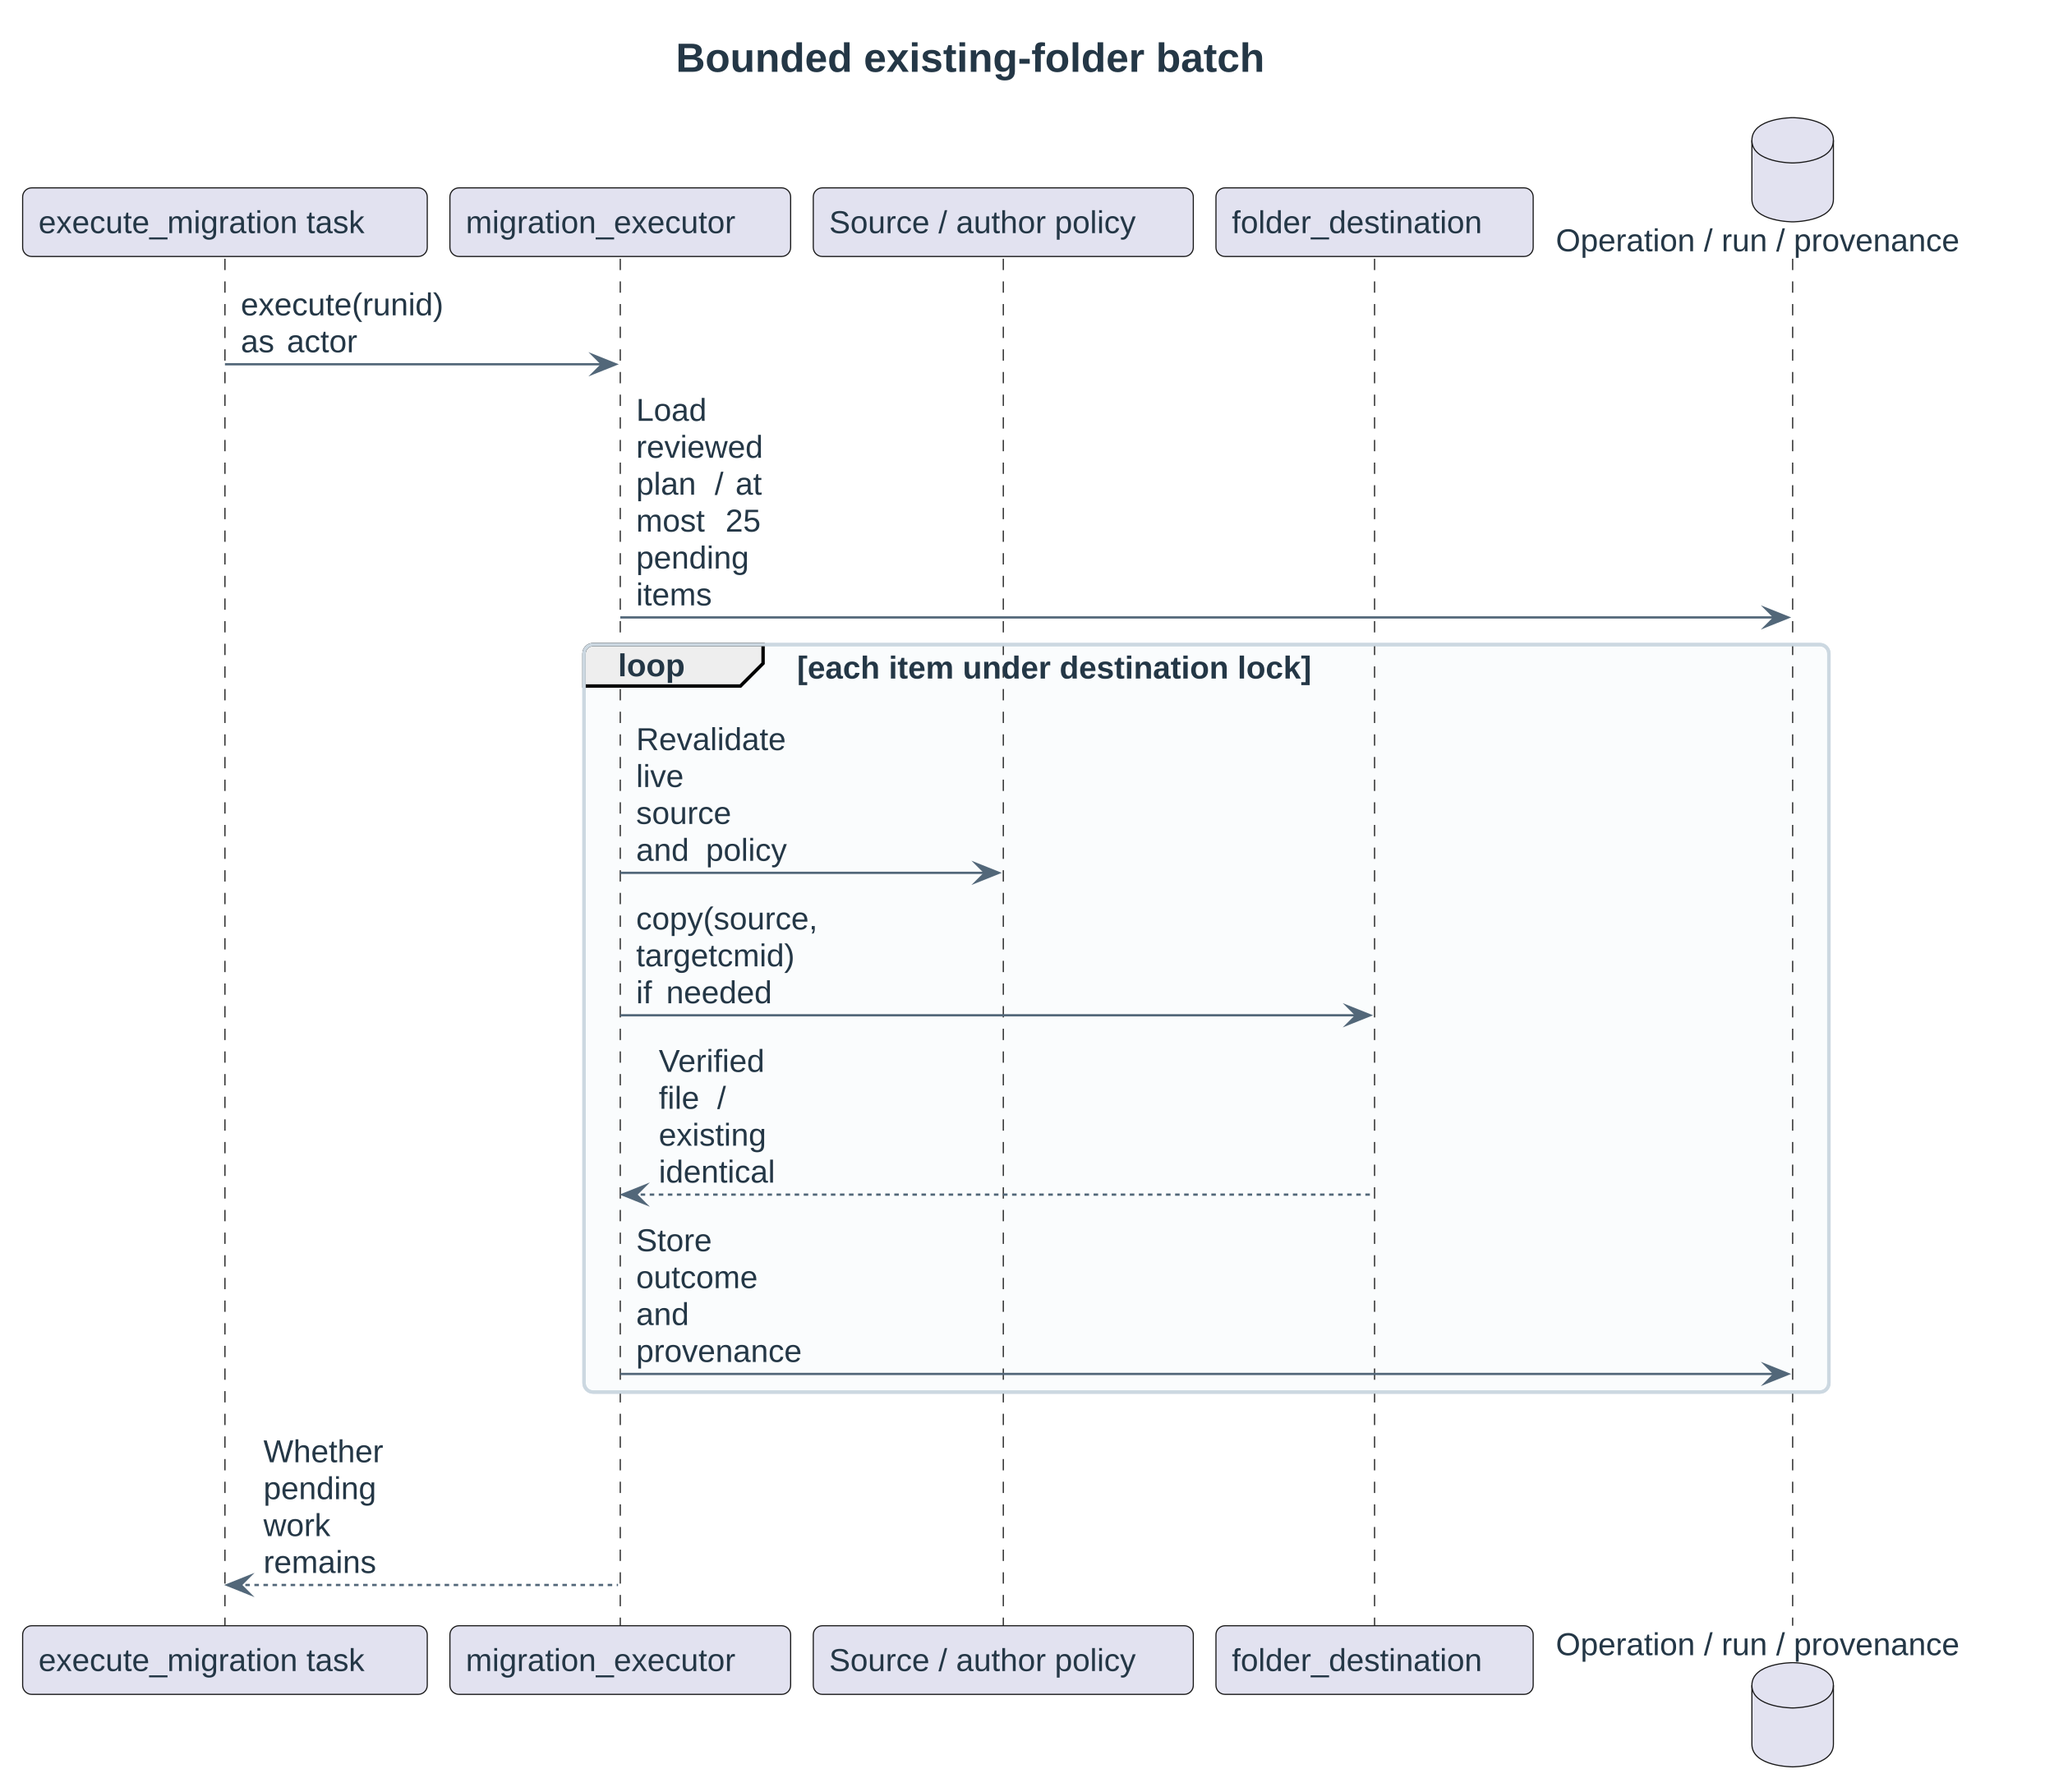
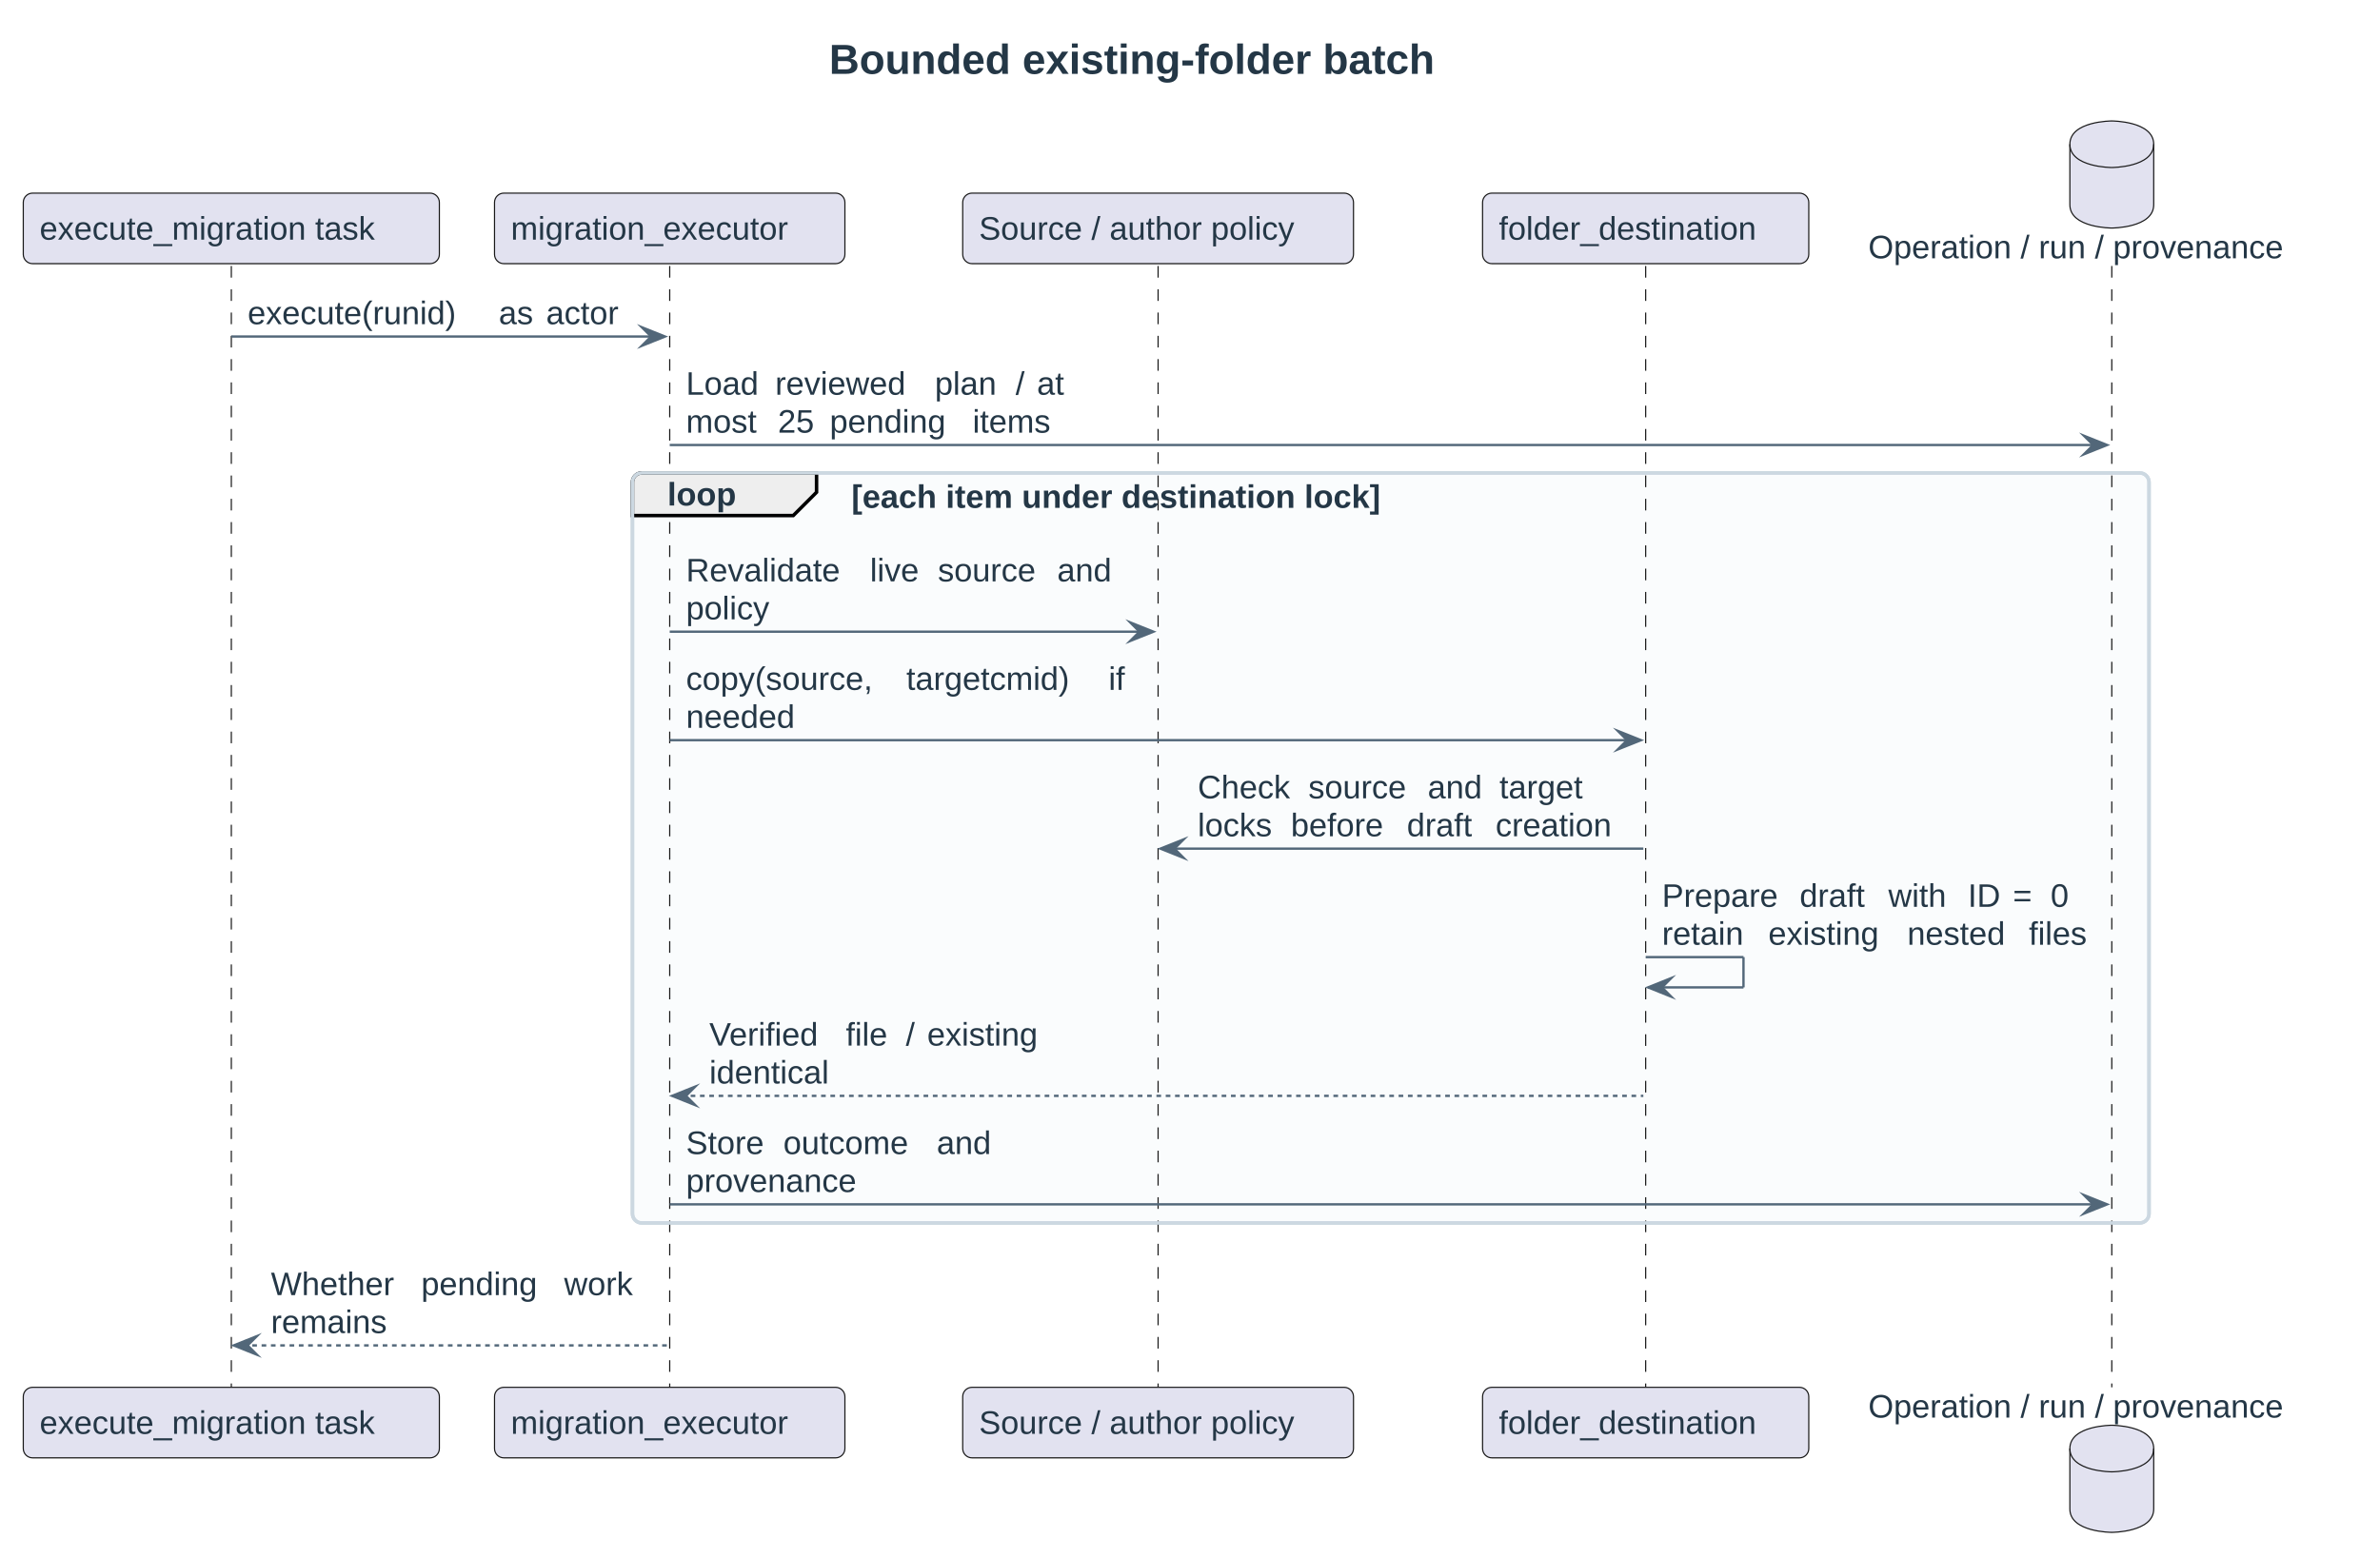
- <svg xmlns="http://www.w3.org/2000/svg" version="1.1" data-diagram-type="SEQUENCE" style="width:907px;height:791px;background:#FFFFFF;" width="907px" height="791px" viewBox="0 0 907 791" zoomAndPan="magnify" preserveAspectRatio="none" contentStyleType="text/css">
+ <svg xmlns="http://www.w3.org/2000/svg" version="1.1" data-diagram-type="SEQUENCE" style="width:1022px;height:669px;background:#FFFFFF;" width="1022px" height="669px" viewBox="0 0 1022 669" zoomAndPan="magnify" preserveAspectRatio="none" contentStyleType="text/css">
  <defs />
  <g font-family="sans-serif" lengthAdjust="spacing">
-     <g class="title" data-source-line="2">
-       <text x="298.421" y="31.708" fill="#243746" font-size="18" textLength="308.329" font-weight="700" font-family="Arial">Bounded existing-folder batch</text>
+     <g class="title" data-source-line="3">
+       <text x="356.037" y="31.708" fill="#243746" font-size="18" textLength="308.329" font-weight="700" font-family="Arial">Bounded existing-folder batch</text>
    </g>
-     <rect x="257.9" y="284.625" width="549.695" height="330.047" fill="#FAFCFD" style="stroke:#FAFCFD;stroke-width:1;" rx="4" ry="4" />
-     <rect x="257.9" y="284.625" width="549.695" height="330.047" fill="none" style="stroke:#CCD8E1;stroke-width:1.5;" rx="4" ry="4" />
+     <rect x="271.583" y="203.141" width="651.245" height="322.156" fill="#FAFCFD" style="stroke:#FAFCFD;stroke-width:1;" rx="4" ry="4" />
+     <rect x="271.583" y="203.141" width="651.245" height="322.156" fill="none" style="stroke:#CCD8E1;stroke-width:1.5;" rx="4" ry="4" />
    <g>
-       <rect x="95.835" y="114.25" width="8" height="603.609" fill="#000" fill-opacity="0" />
-       <line x1="99.335" y1="114.25" x2="99.335" y2="717.859" style="stroke:#181818;stroke-width:0.5;stroke-dasharray:5,5;" />
+       <rect x="95.835" y="114.25" width="8" height="481.641" fill="#000" fill-opacity="0" />
+       <line x1="99.335" y1="114.25" x2="99.335" y2="595.891" style="stroke:#181818;stroke-width:0.5;stroke-dasharray:5,5;" />
    </g>
    <g>
-       <rect x="270.4" y="114.25" width="8" height="603.609" fill="#000" fill-opacity="0" />
-       <line x1="273.9" y1="114.25" x2="273.9" y2="717.859" style="stroke:#181818;stroke-width:0.5;stroke-dasharray:5,5;" />
+       <rect x="284.083" y="114.25" width="8" height="481.641" fill="#000" fill-opacity="0" />
+       <line x1="287.583" y1="114.25" x2="287.583" y2="595.891" style="stroke:#181818;stroke-width:0.5;stroke-dasharray:5,5;" />
    </g>
    <g>
-       <rect x="439.534" y="114.25" width="8" height="603.609" fill="#000" fill-opacity="0" />
-       <line x1="443.034" y1="114.25" x2="443.034" y2="717.859" style="stroke:#181818;stroke-width:0.5;stroke-dasharray:5,5;" />
+       <rect x="493.801" y="114.25" width="8" height="481.641" fill="#000" fill-opacity="0" />
+       <line x1="497.301" y1="114.25" x2="497.301" y2="595.891" style="stroke:#181818;stroke-width:0.5;stroke-dasharray:5,5;" />
    </g>
    <g>
-       <rect x="603.479" y="114.25" width="8" height="603.609" fill="#000" fill-opacity="0" />
-       <line x1="606.979" y1="114.25" x2="606.979" y2="717.859" style="stroke:#181818;stroke-width:0.5;stroke-dasharray:5,5;" />
+       <rect x="703.171" y="114.25" width="8" height="481.641" fill="#000" fill-opacity="0" />
+       <line x1="706.671" y1="114.25" x2="706.671" y2="595.891" style="stroke:#181818;stroke-width:0.5;stroke-dasharray:5,5;" />
    </g>
    <g>
-       <rect x="788.096" y="114.25" width="8" height="603.609" fill="#000" fill-opacity="0" />
-       <line x1="791.596" y1="114.25" x2="791.596" y2="717.859" style="stroke:#181818;stroke-width:0.5;stroke-dasharray:5,5;" />
+       <rect x="903.328" y="114.25" width="8" height="481.641" fill="#000" fill-opacity="0" />
+       <line x1="906.828" y1="114.25" x2="906.828" y2="595.891" style="stroke:#181818;stroke-width:0.5;stroke-dasharray:5,5;" />
    </g>
    <rect x="10" y="82.953" width="178.671" height="30.297" fill="#E2E2F0" style="stroke:#181818;stroke-width:0.5;" rx="4" ry="4" />
    <text x="17" y="102.948" fill="#243746" font-size="14" textLength="164.671" font-family="Arial">execute_migration task</text>
-     <rect x="198.671" y="82.953" width="150.459" height="30.297" fill="#E2E2F0" style="stroke:#181818;stroke-width:0.5;" rx="4" ry="4" />
-     <text x="205.671" y="102.948" fill="#243746" font-size="14" textLength="136.459" font-family="Arial">migration_executor</text>
-     <rect x="359.13" y="82.953" width="167.809" height="30.297" fill="#E2E2F0" style="stroke:#181818;stroke-width:0.5;" rx="4" ry="4" />
-     <text x="366.13" y="102.948" fill="#243746" font-size="14" textLength="153.809" font-family="Arial">Source / author policy</text>
-     <rect x="536.938" y="82.953" width="140.082" height="30.297" fill="#E2E2F0" style="stroke:#181818;stroke-width:0.5;" rx="4" ry="4" />
-     <text x="543.938" y="102.948" fill="#243746" font-size="14" textLength="126.082" font-family="Arial">folder_destination</text>
-     <text x="687.021" y="110.948" fill="#243746" font-size="14" textLength="203.15" font-family="Arial">Operation / run / provenance</text>
-     <path d="M773.596,61.953 C773.596,51.953 791.596,51.953 791.596,51.953 C791.596,51.953 809.596,51.953 809.596,61.953 L809.596,87.953 C809.596,97.953 791.596,97.953 791.596,97.953 C791.596,97.953 773.596,97.953 773.596,87.953 L773.596,61.953" style="stroke:#181818;stroke-width:0.5;" fill="#E2E2F0" />
-     <path d="M773.596,61.953 C773.596,71.953 791.596,71.953 791.596,71.953 C791.596,71.953 809.596,71.953 809.596,61.953" style="stroke:#181818;stroke-width:0.5;" fill="none" />
-     <rect x="10" y="717.859" width="178.671" height="30.297" fill="#E2E2F0" style="stroke:#181818;stroke-width:0.5;" rx="4" ry="4" />
-     <text x="17" y="737.854" fill="#243746" font-size="14" textLength="164.671" font-family="Arial">execute_migration task</text>
-     <rect x="198.671" y="717.859" width="150.459" height="30.297" fill="#E2E2F0" style="stroke:#181818;stroke-width:0.5;" rx="4" ry="4" />
-     <text x="205.671" y="737.854" fill="#243746" font-size="14" textLength="136.459" font-family="Arial">migration_executor</text>
-     <rect x="359.13" y="717.859" width="167.809" height="30.297" fill="#E2E2F0" style="stroke:#181818;stroke-width:0.5;" rx="4" ry="4" />
-     <text x="366.13" y="737.854" fill="#243746" font-size="14" textLength="153.809" font-family="Arial">Source / author policy</text>
-     <rect x="536.938" y="717.859" width="140.082" height="30.297" fill="#E2E2F0" style="stroke:#181818;stroke-width:0.5;" rx="4" ry="4" />
-     <text x="543.938" y="737.854" fill="#243746" font-size="14" textLength="126.082" font-family="Arial">folder_destination</text>
-     <text x="687.021" y="730.854" fill="#243746" font-size="14" textLength="203.15" font-family="Arial">Operation / run / provenance</text>
-     <path d="M773.596,744.156 C773.596,734.156 791.596,734.156 791.596,734.156 C791.596,734.156 809.596,734.156 809.596,744.156 L809.596,770.156 C809.596,780.156 791.596,780.156 791.596,780.156 C791.596,780.156 773.596,780.156 773.596,770.156 L773.596,744.156" style="stroke:#181818;stroke-width:0.5;" fill="#E2E2F0" />
-     <path d="M773.596,744.156 C773.596,754.156 791.596,754.156 791.596,754.156 C791.596,754.156 809.596,754.156 809.596,744.156" style="stroke:#181818;stroke-width:0.5;" fill="none" />
-     <polygon points="261.9,156.844,271.9,160.844,261.9,164.844,265.9,160.844" fill="#526779" style="stroke:#526779;stroke-width:1;stroke-linejoin:miter;stroke-miterlimit:10;" />
-     <line x1="99.335" y1="160.844" x2="267.9" y2="160.844" style="stroke:#526779;stroke-width:1;" />
+     <rect x="212.353" y="82.953" width="150.459" height="30.297" fill="#E2E2F0" style="stroke:#181818;stroke-width:0.5;" rx="4" ry="4" />
+     <text x="219.353" y="102.948" fill="#243746" font-size="14" textLength="136.459" font-family="Arial">migration_executor</text>
+     <rect x="413.397" y="82.953" width="167.809" height="30.297" fill="#E2E2F0" style="stroke:#181818;stroke-width:0.5;" rx="4" ry="4" />
+     <text x="420.397" y="102.948" fill="#243746" font-size="14" textLength="153.809" font-family="Arial">Source / author policy</text>
+     <rect x="636.63" y="82.953" width="140.082" height="30.297" fill="#E2E2F0" style="stroke:#181818;stroke-width:0.5;" rx="4" ry="4" />
+     <text x="643.63" y="102.948" fill="#243746" font-size="14" textLength="126.082" font-family="Arial">folder_destination</text>
+     <text x="802.252" y="110.948" fill="#243746" font-size="14" textLength="203.15" font-family="Arial">Operation / run / provenance</text>
+     <path d="M888.828,61.953 C888.828,51.953 906.828,51.953 906.828,51.953 C906.828,51.953 924.828,51.953 924.828,61.953 L924.828,87.953 C924.828,97.953 906.828,97.953 906.828,97.953 C906.828,97.953 888.828,97.953 888.828,87.953 L888.828,61.953" style="stroke:#181818;stroke-width:0.5;" fill="#E2E2F0" />
+     <path d="M888.828,61.953 C888.828,71.953 906.828,71.953 906.828,71.953 C906.828,71.953 924.828,71.953 924.828,61.953" style="stroke:#181818;stroke-width:0.5;" fill="none" />
+     <rect x="10" y="595.891" width="178.671" height="30.297" fill="#E2E2F0" style="stroke:#181818;stroke-width:0.5;" rx="4" ry="4" />
+     <text x="17" y="615.886" fill="#243746" font-size="14" textLength="164.671" font-family="Arial">execute_migration task</text>
+     <rect x="212.353" y="595.891" width="150.459" height="30.297" fill="#E2E2F0" style="stroke:#181818;stroke-width:0.5;" rx="4" ry="4" />
+     <text x="219.353" y="615.886" fill="#243746" font-size="14" textLength="136.459" font-family="Arial">migration_executor</text>
+     <rect x="413.397" y="595.891" width="167.809" height="30.297" fill="#E2E2F0" style="stroke:#181818;stroke-width:0.5;" rx="4" ry="4" />
+     <text x="420.397" y="615.886" fill="#243746" font-size="14" textLength="153.809" font-family="Arial">Source / author policy</text>
+     <rect x="636.63" y="595.891" width="140.082" height="30.297" fill="#E2E2F0" style="stroke:#181818;stroke-width:0.5;" rx="4" ry="4" />
+     <text x="643.63" y="615.886" fill="#243746" font-size="14" textLength="126.082" font-family="Arial">folder_destination</text>
+     <text x="802.252" y="608.886" fill="#243746" font-size="14" textLength="203.15" font-family="Arial">Operation / run / provenance</text>
+     <path d="M888.828,622.188 C888.828,612.188 906.828,612.188 906.828,612.188 C906.828,612.188 924.828,612.188 924.828,622.188 L924.828,648.188 C924.828,658.188 906.828,658.188 906.828,658.188 C906.828,658.188 888.828,658.188 888.828,648.188 L888.828,622.188" style="stroke:#181818;stroke-width:0.5;" fill="#E2E2F0" />
+     <path d="M888.828,622.188 C888.828,632.188 906.828,632.188 906.828,632.188 C906.828,632.188 924.828,632.188 924.828,622.188" style="stroke:#181818;stroke-width:0.5;" fill="none" />
+     <polygon points="275.583,140.547,285.583,144.547,275.583,148.547,279.583,144.547" fill="#526779" style="stroke:#526779;stroke-width:1;stroke-linejoin:miter;stroke-miterlimit:10;" />
+     <line x1="99.335" y1="144.547" x2="281.583" y2="144.547" style="stroke:#526779;stroke-width:1;" />
    <text x="106.335" y="139.245" fill="#243746" font-size="14" textLength="103.387" font-family="Arial">execute(runid)</text>
-     <text x="106.335" y="155.542" fill="#243746" font-size="14" textLength="15.873" font-family="Arial">as</text>
-     <text x="122.208" y="155.542" fill="#243746" font-size="14" font-family="Arial"> </text>
-     <text x="126.659" y="155.542" fill="#243746" font-size="14" textLength="36.087" font-family="Arial">actor</text>
-     <polygon points="779.596,268.625,789.596,272.625,779.596,276.625,783.596,272.625" fill="#526779" style="stroke:#526779;stroke-width:1;stroke-linejoin:miter;stroke-miterlimit:10;" />
-     <line x1="273.9" y1="272.625" x2="785.596" y2="272.625" style="stroke:#526779;stroke-width:1;" />
-     <text x="280.9" y="185.839" fill="#243746" font-size="14" textLength="33.831" font-family="Arial">Load</text>
-     <text x="280.9" y="202.136" fill="#243746" font-size="14" textLength="64.107" font-family="Arial">reviewed</text>
-     <text x="280.9" y="218.433" fill="#243746" font-size="14" textLength="30.229" font-family="Arial">plan</text>
-     <text x="311.129" y="218.433" fill="#243746" font-size="14" font-family="Arial"> </text>
-     <text x="315.579" y="218.433" fill="#243746" font-size="14" font-family="Arial">/</text>
-     <text x="320.296" y="218.433" fill="#243746" font-size="14" font-family="Arial"> </text>
-     <text x="324.746" y="218.433" fill="#243746" font-size="14" textLength="14.068" font-family="Arial">at</text>
-     <text x="280.9" y="234.729" fill="#243746" font-size="14" textLength="34.986" font-family="Arial">most</text>
-     <text x="315.887" y="234.729" fill="#243746" font-size="14" font-family="Arial"> </text>
-     <text x="320.337" y="234.729" fill="#243746" font-size="14" textLength="17.814" font-family="Arial">25</text>
-     <text x="280.9" y="251.026" fill="#243746" font-size="14" textLength="56.909" font-family="Arial">pending</text>
-     <text x="280.9" y="267.323" fill="#243746" font-size="14" textLength="38.924" font-family="Arial">items</text>
-     <path d="M261.9,284.625 L336.957,284.625 L336.957,292.922 L326.957,302.922 L257.9,302.922 L257.9,288.625 A4,4 0 0 1 261.9,284.625" style="stroke:#000;stroke-width:1.5;" fill="#EEE" />
-     <rect x="257.9" y="284.625" width="549.695" height="330.047" fill="none" style="stroke:#CCD8E1;stroke-width:1.5;" rx="4" ry="4" />
-     <text x="272.9" y="298.62" fill="#243746" font-size="14" textLength="34.057" font-weight="700" font-family="Arial">loop</text>
-     <text x="351.957" y="299.62" fill="#243746" font-size="14" textLength="273.287" font-weight="700" font-family="Arial">[each item under destination lock]</text>
-     <polygon points="431.034,381.406,441.034,385.406,431.034,389.406,435.034,385.406" fill="#526779" style="stroke:#526779;stroke-width:1;stroke-linejoin:miter;stroke-miterlimit:10;" />
-     <line x1="273.9" y1="385.406" x2="437.034" y2="385.406" style="stroke:#526779;stroke-width:1;" />
-     <text x="280.9" y="331.214" fill="#243746" font-size="14" textLength="74.553" font-family="Arial">Revalidate</text>
-     <text x="280.9" y="347.511" fill="#243746" font-size="14" textLength="24.678" font-family="Arial">live</text>
-     <text x="280.9" y="363.808" fill="#243746" font-size="14" textLength="46.799" font-family="Arial">source</text>
-     <text x="280.9" y="380.104" fill="#243746" font-size="14" textLength="26.339" font-family="Arial">and</text>
-     <text x="307.239" y="380.104" fill="#243746" font-size="14" font-family="Arial"> </text>
-     <text x="311.689" y="380.104" fill="#243746" font-size="14" textLength="41.214" font-family="Arial">policy</text>
-     <polygon points="594.979,444.297,604.979,448.297,594.979,452.297,598.979,448.297" fill="#526779" style="stroke:#526779;stroke-width:1;stroke-linejoin:miter;stroke-miterlimit:10;" />
-     <line x1="273.9" y1="448.297" x2="600.979" y2="448.297" style="stroke:#526779;stroke-width:1;" />
-     <text x="280.9" y="410.401" fill="#243746" font-size="14" textLength="90.146" font-family="Arial">copy(source,</text>
-     <text x="280.9" y="426.698" fill="#243746" font-size="14" textLength="82.387" font-family="Arial">targetcmid)</text>
-     <text x="280.9" y="442.995" fill="#243746" font-size="14" textLength="8.818" font-family="Arial">if</text>
-     <text x="289.719" y="442.995" fill="#243746" font-size="14" font-family="Arial"> </text>
-     <text x="294.169" y="442.995" fill="#243746" font-size="14" textLength="52.486" font-family="Arial">needed</text>
-     <polygon points="284.9,523.484,274.9,527.484,284.9,531.484,280.9,527.484" fill="#526779" style="stroke:#526779;stroke-width:1;stroke-linejoin:miter;stroke-miterlimit:10;" />
-     <line x1="278.9" y1="527.484" x2="605.979" y2="527.484" style="stroke:#526779;stroke-width:1;stroke-dasharray:2,2;" />
-     <text x="290.9" y="473.292" fill="#243746" font-size="14" textLength="54.154" font-family="Arial">Verified</text>
-     <text x="290.9" y="489.589" fill="#243746" font-size="14" textLength="21.321" font-family="Arial">file</text>
-     <text x="312.222" y="489.589" fill="#243746" font-size="14" font-family="Arial"> </text>
-     <text x="316.672" y="489.589" fill="#243746" font-size="14" font-family="Arial">/</text>
-     <text x="290.9" y="505.886" fill="#243746" font-size="14" textLength="55.221" font-family="Arial">existing</text>
-     <text x="290.9" y="522.183" fill="#243746" font-size="14" textLength="59.808" font-family="Arial">identical</text>
-     <polygon points="779.596,602.672,789.596,606.672,779.596,610.672,783.596,606.672" fill="#526779" style="stroke:#526779;stroke-width:1;stroke-linejoin:miter;stroke-miterlimit:10;" />
-     <line x1="273.9" y1="606.672" x2="785.596" y2="606.672" style="stroke:#526779;stroke-width:1;" />
-     <text x="280.9" y="552.479" fill="#243746" font-size="14" textLength="37.311" font-family="Arial">Store</text>
-     <text x="280.9" y="568.776" fill="#243746" font-size="14" textLength="61.441" font-family="Arial">outcome</text>
-     <text x="280.9" y="585.073" fill="#243746" font-size="14" textLength="26.339" font-family="Arial">and</text>
-     <text x="280.9" y="601.37" fill="#243746" font-size="14" textLength="82.742" font-family="Arial">provenance</text>
-     <polygon points="110.335,695.859,100.335,699.859,110.335,703.859,106.335,699.859" fill="#526779" style="stroke:#526779;stroke-width:1;stroke-linejoin:miter;stroke-miterlimit:10;" />
-     <line x1="104.335" y1="699.859" x2="272.9" y2="699.859" style="stroke:#526779;stroke-width:1;stroke-dasharray:2,2;" />
-     <text x="116.335" y="645.667" fill="#243746" font-size="14" textLength="60.061" font-family="Arial">Whether</text>
-     <text x="116.335" y="661.964" fill="#243746" font-size="14" textLength="56.909" font-family="Arial">pending</text>
-     <text x="116.335" y="678.261" fill="#243746" font-size="14" textLength="33.879" font-family="Arial">work</text>
-     <text x="116.335" y="694.558" fill="#243746" font-size="14" textLength="56.643" font-family="Arial">remains</text>
+     <text x="209.722" y="139.245" fill="#243746" font-size="14" font-family="Arial"> </text>
+     <text x="214.172" y="139.245" fill="#243746" font-size="14" textLength="15.873" font-family="Arial">as</text>
+     <text x="230.045" y="139.245" fill="#243746" font-size="14" font-family="Arial"> </text>
+     <text x="234.496" y="139.245" fill="#243746" font-size="14" textLength="36.087" font-family="Arial">actor</text>
+     <polygon points="894.828,187.141,904.828,191.141,894.828,195.141,898.828,191.141" fill="#526779" style="stroke:#526779;stroke-width:1;stroke-linejoin:miter;stroke-miterlimit:10;" />
+     <line x1="287.583" y1="191.141" x2="900.828" y2="191.141" style="stroke:#526779;stroke-width:1;" />
+     <text x="294.583" y="169.542" fill="#243746" font-size="14" textLength="33.831" font-family="Arial">Load</text>
+     <text x="328.414" y="169.542" fill="#243746" font-size="14" font-family="Arial"> </text>
+     <text x="332.864" y="169.542" fill="#243746" font-size="14" textLength="64.107" font-family="Arial">reviewed</text>
+     <text x="396.971" y="169.542" fill="#243746" font-size="14" font-family="Arial"> </text>
+     <text x="401.421" y="169.542" fill="#243746" font-size="14" textLength="30.229" font-family="Arial">plan</text>
+     <text x="431.65" y="169.542" fill="#243746" font-size="14" font-family="Arial"> </text>
+     <text x="436.1" y="169.542" fill="#243746" font-size="14" font-family="Arial">/</text>
+     <text x="440.817" y="169.542" fill="#243746" font-size="14" font-family="Arial"> </text>
+     <text x="445.267" y="169.542" fill="#243746" font-size="14" textLength="14.068" font-family="Arial">at</text>
+     <text x="294.583" y="185.839" fill="#243746" font-size="14" textLength="34.986" font-family="Arial">most</text>
+     <text x="329.569" y="185.839" fill="#243746" font-size="14" font-family="Arial"> </text>
+     <text x="334.019" y="185.839" fill="#243746" font-size="14" textLength="17.814" font-family="Arial">25</text>
+     <text x="351.833" y="185.839" fill="#243746" font-size="14" font-family="Arial"> </text>
+     <text x="356.284" y="185.839" fill="#243746" font-size="14" textLength="56.909" font-family="Arial">pending</text>
+     <text x="413.193" y="185.839" fill="#243746" font-size="14" font-family="Arial"> </text>
+     <text x="417.643" y="185.839" fill="#243746" font-size="14" textLength="38.924" font-family="Arial">items</text>
+     <path d="M275.583,203.141 L350.639,203.141 L350.639,211.438 L340.639,221.438 L271.583,221.438 L271.583,207.141 A4,4 0 0 1 275.583,203.141" style="stroke:#000;stroke-width:1.5;" fill="#EEE" />
+     <rect x="271.583" y="203.141" width="651.245" height="322.156" fill="none" style="stroke:#CCD8E1;stroke-width:1.5;" rx="4" ry="4" />
+     <text x="286.583" y="217.136" fill="#243746" font-size="14" textLength="34.057" font-weight="700" font-family="Arial">loop</text>
+     <text x="365.639" y="218.136" fill="#243746" font-size="14" textLength="273.287" font-weight="700" font-family="Arial">[each item under destination lock]</text>
+     <polygon points="485.301,267.328,495.301,271.328,485.301,275.328,489.301,271.328" fill="#526779" style="stroke:#526779;stroke-width:1;stroke-linejoin:miter;stroke-miterlimit:10;" />
+     <line x1="287.583" y1="271.328" x2="491.301" y2="271.328" style="stroke:#526779;stroke-width:1;" />
+     <text x="294.583" y="249.729" fill="#243746" font-size="14" textLength="74.553" font-family="Arial">Revalidate</text>
+     <text x="369.135" y="249.729" fill="#243746" font-size="14" font-family="Arial"> </text>
+     <text x="373.585" y="249.729" fill="#243746" font-size="14" textLength="24.678" font-family="Arial">live</text>
+     <text x="398.263" y="249.729" fill="#243746" font-size="14" font-family="Arial"> </text>
+     <text x="402.713" y="249.729" fill="#243746" font-size="14" textLength="46.799" font-family="Arial">source</text>
+     <text x="449.512" y="249.729" fill="#243746" font-size="14" font-family="Arial"> </text>
+     <text x="453.962" y="249.729" fill="#243746" font-size="14" textLength="26.339" font-family="Arial">and</text>
+     <text x="294.583" y="266.026" fill="#243746" font-size="14" textLength="41.214" font-family="Arial">policy</text>
+     <polygon points="694.671,313.922,704.671,317.922,694.671,321.922,698.671,317.922" fill="#526779" style="stroke:#526779;stroke-width:1;stroke-linejoin:miter;stroke-miterlimit:10;" />
+     <line x1="287.583" y1="317.922" x2="700.671" y2="317.922" style="stroke:#526779;stroke-width:1;" />
+     <text x="294.583" y="296.323" fill="#243746" font-size="14" textLength="90.146" font-family="Arial">copy(source,</text>
+     <text x="384.728" y="296.323" fill="#243746" font-size="14" font-family="Arial"> </text>
+     <text x="389.178" y="296.323" fill="#243746" font-size="14" textLength="82.387" font-family="Arial">targetcmid)</text>
+     <text x="471.565" y="296.323" fill="#243746" font-size="14" font-family="Arial"> </text>
+     <text x="476.015" y="296.323" fill="#243746" font-size="14" textLength="8.818" font-family="Arial">if</text>
+     <text x="294.583" y="312.62" fill="#243746" font-size="14" textLength="52.486" font-family="Arial">needed</text>
+     <polygon points="508.301,360.516,498.301,364.516,508.301,368.516,504.301,364.516" fill="#526779" style="stroke:#526779;stroke-width:1;stroke-linejoin:miter;stroke-miterlimit:10;" />
+     <line x1="502.301" y1="364.516" x2="705.671" y2="364.516" style="stroke:#526779;stroke-width:1;" />
+     <text x="514.301" y="342.917" fill="#243746" font-size="14" textLength="43.066" font-family="Arial">Check</text>
+     <text x="557.368" y="342.917" fill="#243746" font-size="14" font-family="Arial"> </text>
+     <text x="561.818" y="342.917" fill="#243746" font-size="14" textLength="46.799" font-family="Arial">source</text>
+     <text x="608.617" y="342.917" fill="#243746" font-size="14" font-family="Arial"> </text>
+     <text x="613.067" y="342.917" fill="#243746" font-size="14" textLength="26.339" font-family="Arial">and</text>
+     <text x="639.406" y="342.917" fill="#243746" font-size="14" font-family="Arial"> </text>
+     <text x="643.856" y="342.917" fill="#243746" font-size="14" textLength="42.813" font-family="Arial">target</text>
+     <text x="514.301" y="359.214" fill="#243746" font-size="14" textLength="35.554" font-family="Arial">locks</text>
+     <text x="549.855" y="359.214" fill="#243746" font-size="14" font-family="Arial"> </text>
+     <text x="554.305" y="359.214" fill="#243746" font-size="14" textLength="45.363" font-family="Arial">before</text>
+     <text x="599.668" y="359.214" fill="#243746" font-size="14" font-family="Arial"> </text>
+     <text x="604.119" y="359.214" fill="#243746" font-size="14" textLength="33.64" font-family="Arial">draft</text>
+     <text x="637.758" y="359.214" fill="#243746" font-size="14" font-family="Arial"> </text>
+     <text x="642.208" y="359.214" fill="#243746" font-size="14" textLength="57.463" font-family="Arial">creation</text>
+     <line x1="706.671" y1="411.109" x2="748.671" y2="411.109" style="stroke:#526779;stroke-width:1;" />
+     <line x1="748.671" y1="411.109" x2="748.671" y2="424.109" style="stroke:#526779;stroke-width:1;" />
+     <line x1="707.671" y1="424.109" x2="748.671" y2="424.109" style="stroke:#526779;stroke-width:1;" />
+     <polygon points="717.671,420.109,707.671,424.109,717.671,428.109,713.671,424.109" fill="#526779" style="stroke:#526779;stroke-width:1;stroke-linejoin:miter;stroke-miterlimit:10;" />
+     <text x="713.671" y="389.511" fill="#243746" font-size="14" textLength="54.646" font-family="Arial">Prepare</text>
+     <text x="768.318" y="389.511" fill="#243746" font-size="14" font-family="Arial"> </text>
+     <text x="772.768" y="389.511" fill="#243746" font-size="14" textLength="33.64" font-family="Arial">draft</text>
+     <text x="806.408" y="389.511" fill="#243746" font-size="14" font-family="Arial"> </text>
+     <text x="810.858" y="389.511" fill="#243746" font-size="14" textLength="29.702" font-family="Arial">with</text>
+     <text x="840.56" y="389.511" fill="#243746" font-size="14" font-family="Arial"> </text>
+     <text x="845.01" y="389.511" fill="#243746" font-size="14" textLength="14.909" font-family="Arial">ID</text>
+     <text x="859.919" y="389.511" fill="#243746" font-size="14" font-family="Arial"> </text>
+     <text x="864.37" y="389.511" fill="#243746" font-size="14" font-family="Arial">=</text>
+     <text x="876.1" y="389.511" fill="#243746" font-size="14" font-family="Arial"> </text>
+     <text x="880.55" y="389.511" fill="#243746" font-size="14" font-family="Arial">0</text>
+     <text x="713.671" y="405.808" fill="#243746" font-size="14" textLength="41.2" font-family="Arial">retain</text>
+     <text x="754.872" y="405.808" fill="#243746" font-size="14" font-family="Arial"> </text>
+     <text x="759.322" y="405.808" fill="#243746" font-size="14" textLength="55.221" font-family="Arial">existing</text>
+     <text x="814.542" y="405.808" fill="#243746" font-size="14" font-family="Arial"> </text>
+     <text x="818.993" y="405.808" fill="#243746" font-size="14" textLength="47.77" font-family="Arial">nested</text>
+     <text x="866.762" y="405.808" fill="#243746" font-size="14" font-family="Arial"> </text>
+     <text x="871.212" y="405.808" fill="#243746" font-size="14" textLength="28.615" font-family="Arial">files</text>
+     <polygon points="298.583,466.703,288.583,470.703,298.583,474.703,294.583,470.703" fill="#526779" style="stroke:#526779;stroke-width:1;stroke-linejoin:miter;stroke-miterlimit:10;" />
+     <line x1="292.583" y1="470.703" x2="705.671" y2="470.703" style="stroke:#526779;stroke-width:1;stroke-dasharray:2,2;" />
+     <text x="304.583" y="449.104" fill="#243746" font-size="14" textLength="54.154" font-family="Arial">Verified</text>
+     <text x="358.737" y="449.104" fill="#243746" font-size="14" font-family="Arial"> </text>
+     <text x="363.187" y="449.104" fill="#243746" font-size="14" textLength="21.321" font-family="Arial">file</text>
+     <text x="384.508" y="449.104" fill="#243746" font-size="14" font-family="Arial"> </text>
+     <text x="388.958" y="449.104" fill="#243746" font-size="14" font-family="Arial">/</text>
+     <text x="393.675" y="449.104" fill="#243746" font-size="14" font-family="Arial"> </text>
+     <text x="398.125" y="449.104" fill="#243746" font-size="14" textLength="55.221" font-family="Arial">existing</text>
+     <text x="304.583" y="465.401" fill="#243746" font-size="14" textLength="59.808" font-family="Arial">identical</text>
+     <polygon points="894.828,513.297,904.828,517.297,894.828,521.297,898.828,517.297" fill="#526779" style="stroke:#526779;stroke-width:1;stroke-linejoin:miter;stroke-miterlimit:10;" />
+     <line x1="287.583" y1="517.297" x2="900.828" y2="517.297" style="stroke:#526779;stroke-width:1;" />
+     <text x="294.583" y="495.698" fill="#243746" font-size="14" textLength="37.311" font-family="Arial">Store</text>
+     <text x="331.893" y="495.698" fill="#243746" font-size="14" font-family="Arial"> </text>
+     <text x="336.343" y="495.698" fill="#243746" font-size="14" textLength="61.441" font-family="Arial">outcome</text>
+     <text x="397.785" y="495.698" fill="#243746" font-size="14" font-family="Arial"> </text>
+     <text x="402.235" y="495.698" fill="#243746" font-size="14" textLength="26.339" font-family="Arial">and</text>
+     <text x="294.583" y="511.995" fill="#243746" font-size="14" textLength="82.742" font-family="Arial">provenance</text>
+     <polygon points="110.335,573.891,100.335,577.891,110.335,581.891,106.335,577.891" fill="#526779" style="stroke:#526779;stroke-width:1;stroke-linejoin:miter;stroke-miterlimit:10;" />
+     <line x1="104.335" y1="577.891" x2="286.583" y2="577.891" style="stroke:#526779;stroke-width:1;stroke-dasharray:2,2;" />
+     <text x="116.335" y="556.292" fill="#243746" font-size="14" textLength="60.061" font-family="Arial">Whether</text>
+     <text x="176.396" y="556.292" fill="#243746" font-size="14" font-family="Arial"> </text>
+     <text x="180.846" y="556.292" fill="#243746" font-size="14" textLength="56.909" font-family="Arial">pending</text>
+     <text x="237.755" y="556.292" fill="#243746" font-size="14" font-family="Arial"> </text>
+     <text x="242.206" y="556.292" fill="#243746" font-size="14" textLength="33.879" font-family="Arial">work</text>
+     <text x="116.335" y="572.589" fill="#243746" font-size="14" textLength="56.643" font-family="Arial">remains</text>
  </g>
</svg>
